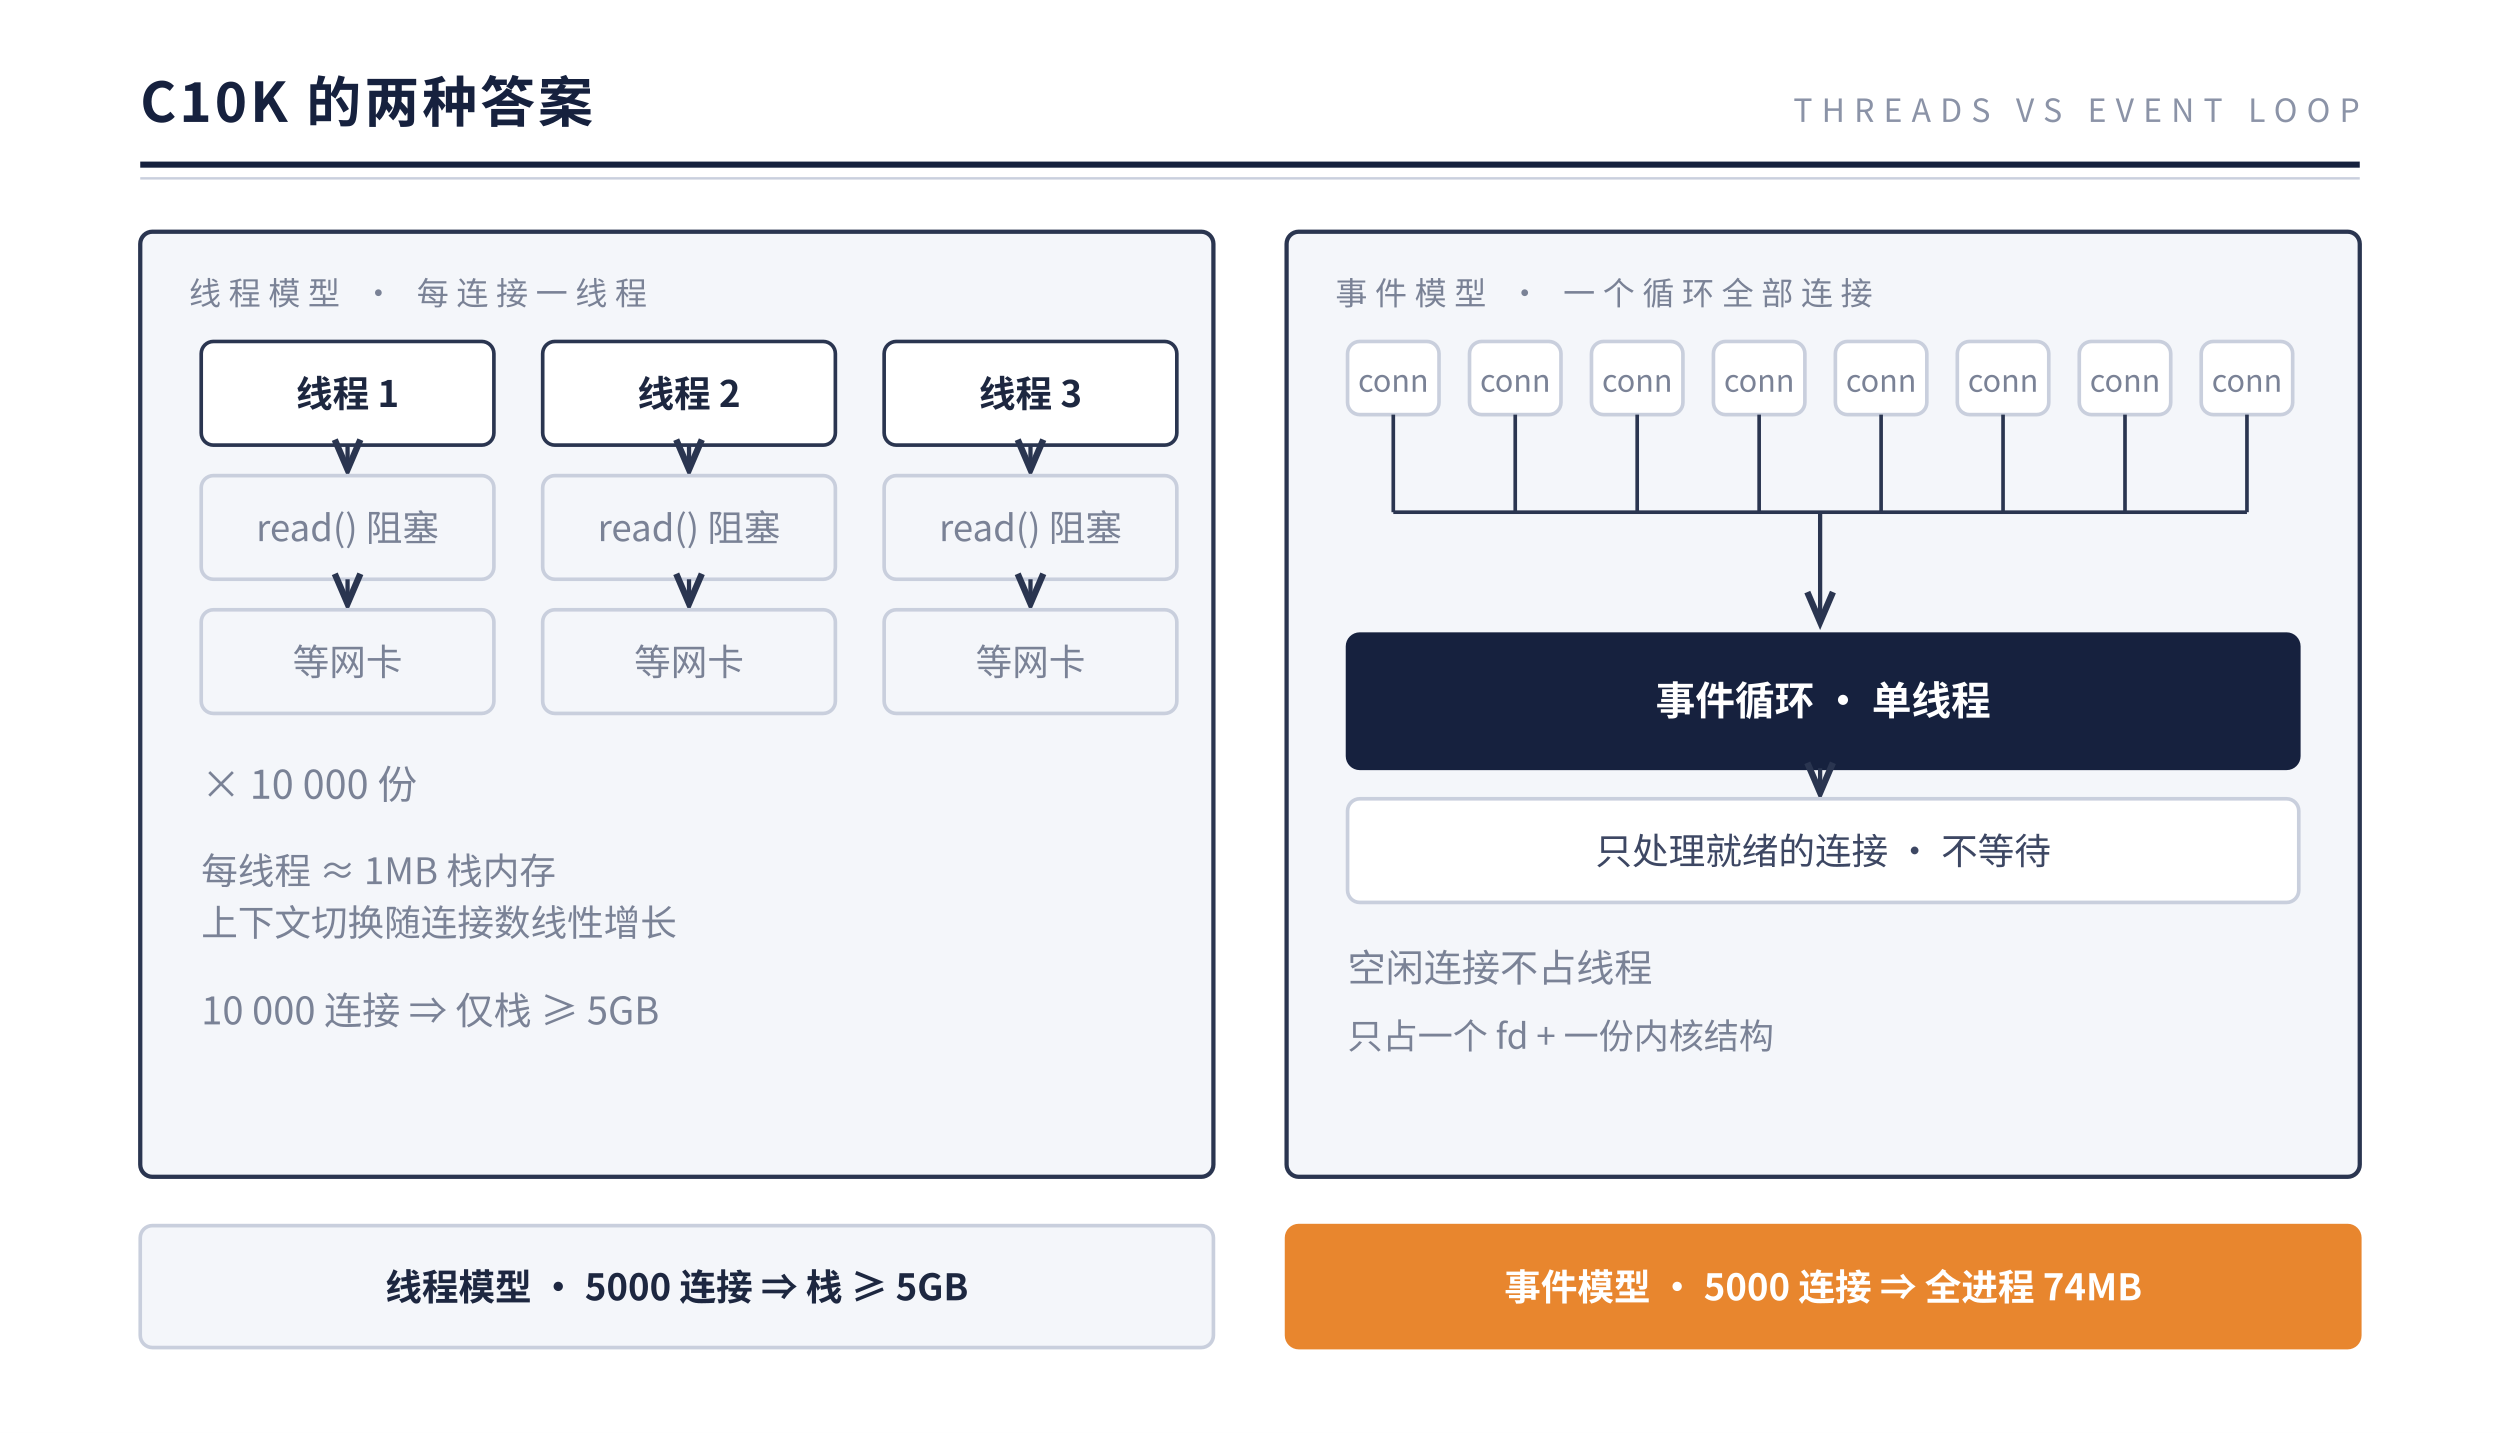
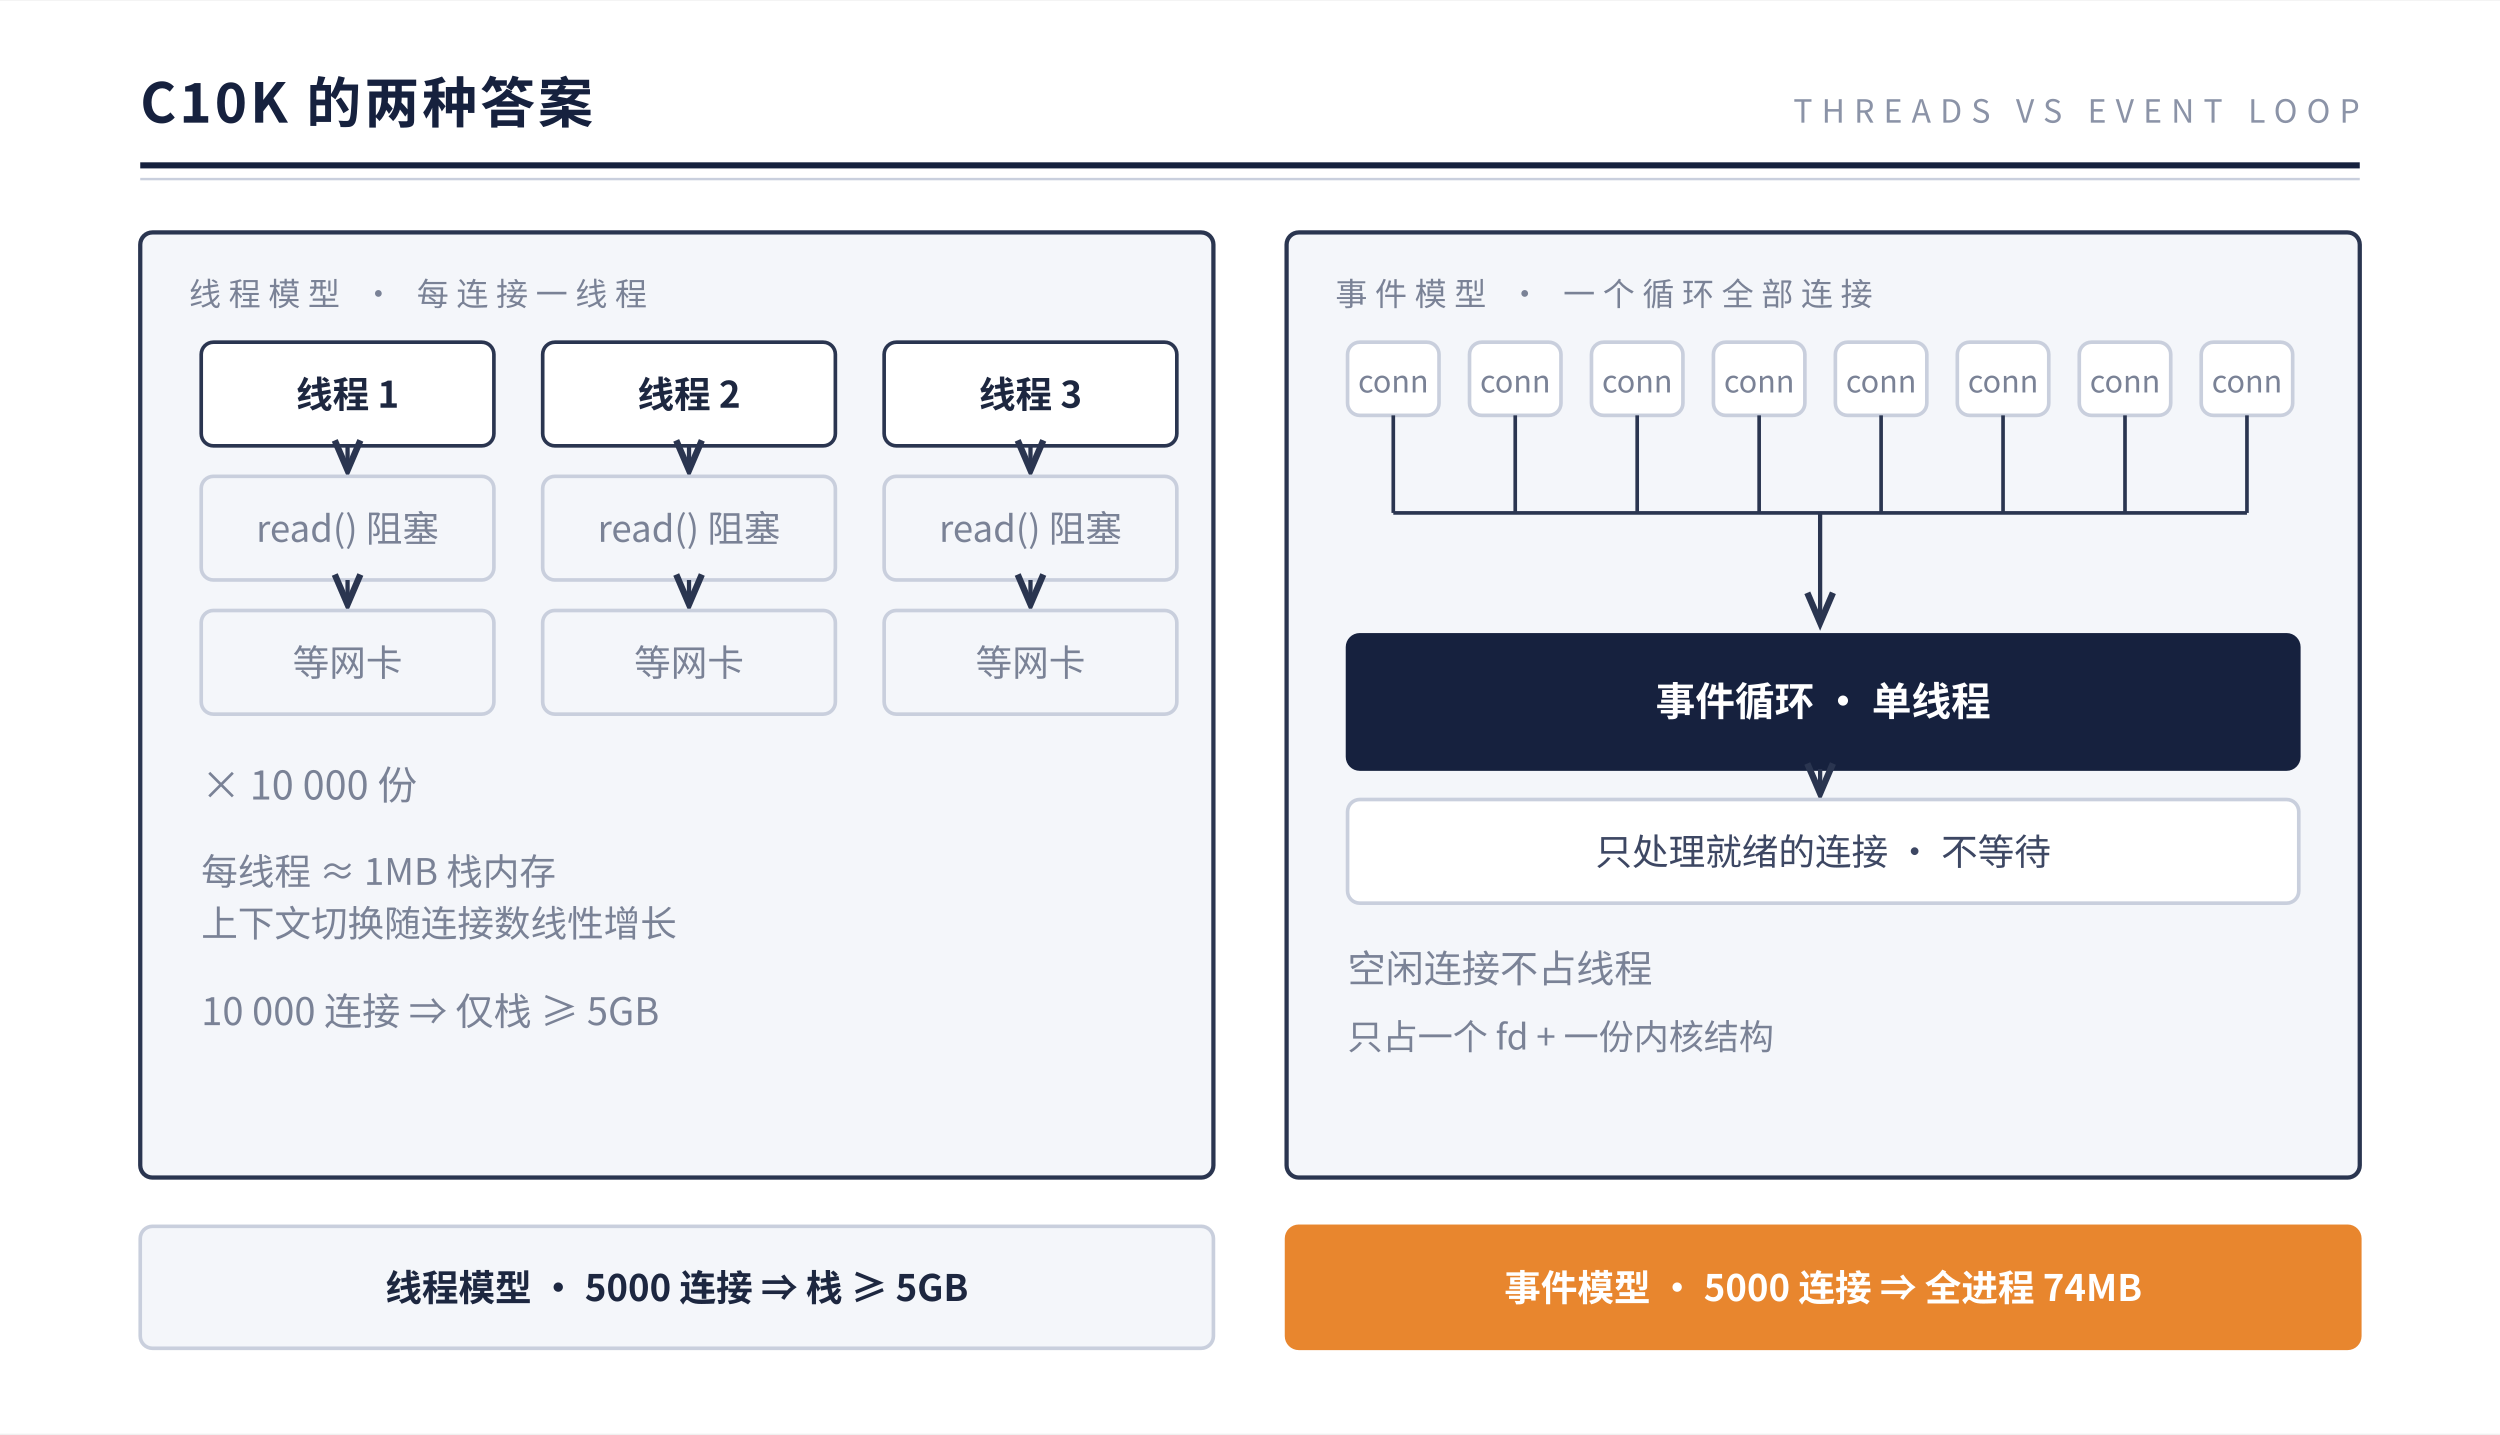
- <svg xmlns="http://www.w3.org/2000/svg" width="820" height="470" viewBox="0 0 820 470" font-family="'Source Han Sans SC','Noto Sans CJK SC',sans-serif">
+ <svg xmlns="http://www.w3.org/2000/svg" viewBox="0 0 820 470" width="800" height="459" font-family="'Source Han Sans SC','Noto Sans CJK SC',sans-serif">
  <defs>
    <marker id="ar" markerWidth="10" markerHeight="10" refX="8" refY="4" orient="auto">
      <path d="M1,1 L8,4 L1,7" fill="none" stroke="#2a3550" stroke-width="1.5" />
    </marker>
    <marker id="ara" markerWidth="10" markerHeight="10" refX="8" refY="4" orient="auto">
      <path d="M1,1 L8,4 L1,7" fill="none" stroke="#e8862e" stroke-width="1.5" />
    </marker>
  </defs>
  <rect x="0" y="0" width="820" height="470" fill="#ffffff" />
  <text x="46" y="40" font-size="18" fill="#16213e" font-weight="800" letter-spacing="1">C10K 的两种答案</text>
  <text x="774" y="40" text-anchor="end" font-size="10.5" fill="#8b93a7" letter-spacing="3">THREADS VS EVENT LOOP</text>
  <line x1="46" y1="54" x2="774" y2="54" stroke="#16213e" stroke-width="2" />
  <line x1="46" y1="58.5" x2="774" y2="58.5" stroke="#c9cfdd" stroke-width="0.8" />
  <rect x="46" y="76" width="352" height="310" rx="4" fill="#f4f6fa" stroke="#2a3550" stroke-width="1.4" />
  <text x="62" y="100" font-size="10.5" fill="#7a8296" letter-spacing="2.5">线程模型 · 每连接一线程</text>
  <rect x="66" y="112" width="96" height="34" rx="4" fill="#ffffff" stroke="#2a3550" stroke-width="1.2" />
  <text x="114.0" y="133.5" text-anchor="middle" font-size="12" fill="#1d2740" font-weight="700">线程 1</text>
  <line x1="114" y1="146" x2="114" y2="154" stroke="#2a3550" stroke-width="1.4" fill="none" marker-end="url(#ar)" />
  <rect x="66" y="156" width="96" height="34" rx="4" fill="#f4f6fa" stroke="#c9cfdd" stroke-width="1.2" />
  <text x="114.0" y="177.5" text-anchor="middle" font-size="12" fill="#7a8296">read() 阻塞</text>
  <line x1="114" y1="190" x2="114" y2="198" stroke="#2a3550" stroke-width="1.4" fill="none" marker-end="url(#ar)" />
  <rect x="66" y="200" width="96" height="34" rx="4" fill="#f4f6fa" stroke="#c9cfdd" stroke-width="1.2" />
  <text x="114.0" y="221.5" text-anchor="middle" font-size="12" fill="#7a8296">等网卡</text>
  <rect x="178" y="112" width="96" height="34" rx="4" fill="#ffffff" stroke="#2a3550" stroke-width="1.2" />
  <text x="226.0" y="133.5" text-anchor="middle" font-size="12" fill="#1d2740" font-weight="700">线程 2</text>
  <line x1="226" y1="146" x2="226" y2="154" stroke="#2a3550" stroke-width="1.4" fill="none" marker-end="url(#ar)" />
  <rect x="178" y="156" width="96" height="34" rx="4" fill="#f4f6fa" stroke="#c9cfdd" stroke-width="1.2" />
  <text x="226.0" y="177.5" text-anchor="middle" font-size="12" fill="#7a8296">read() 阻塞</text>
  <line x1="226" y1="190" x2="226" y2="198" stroke="#2a3550" stroke-width="1.4" fill="none" marker-end="url(#ar)" />
  <rect x="178" y="200" width="96" height="34" rx="4" fill="#f4f6fa" stroke="#c9cfdd" stroke-width="1.2" />
  <text x="226.0" y="221.5" text-anchor="middle" font-size="12" fill="#7a8296">等网卡</text>
  <rect x="290" y="112" width="96" height="34" rx="4" fill="#ffffff" stroke="#2a3550" stroke-width="1.2" />
  <text x="338.0" y="133.5" text-anchor="middle" font-size="12" fill="#1d2740" font-weight="700">线程 3</text>
  <line x1="338" y1="146" x2="338" y2="154" stroke="#2a3550" stroke-width="1.4" fill="none" marker-end="url(#ar)" />
  <rect x="290" y="156" width="96" height="34" rx="4" fill="#f4f6fa" stroke="#c9cfdd" stroke-width="1.2" />
  <text x="338.0" y="177.5" text-anchor="middle" font-size="12" fill="#7a8296">read() 阻塞</text>
  <line x1="338" y1="190" x2="338" y2="198" stroke="#2a3550" stroke-width="1.4" fill="none" marker-end="url(#ar)" />
  <rect x="290" y="200" width="96" height="34" rx="4" fill="#f4f6fa" stroke="#c9cfdd" stroke-width="1.2" />
  <text x="338.0" y="221.5" text-anchor="middle" font-size="12" fill="#7a8296">等网卡</text>
  <text x="66" y="262" font-size="13" fill="#7a8296">× 10 000 份</text>
  <text x="66" y="290" font-size="12" fill="#7a8296">每线程 ≈ 1MB 栈内存</text>
  <text x="66" y="307" font-size="12" fill="#7a8296">上下文切换随连接数线性增长</text>
  <text x="66" y="336" font-size="12.5" fill="#7a8296">10 000 连接 ⇒ 仅栈 ≥ 5GB</text>
  <rect x="422" y="76" width="352" height="310" rx="4" fill="#f4f6fa" stroke="#2a3550" stroke-width="1.4" />
  <text x="438" y="100" font-size="10.5" fill="#7a8296" letter-spacing="2.5">事件模型 · 一个循环全部连接</text>
  <rect x="442" y="112" width="30" height="24" rx="4" fill="#ffffff" stroke="#c9cfdd" stroke-width="1.2" />
  <text x="457.0" y="128.5" text-anchor="middle" font-size="10" fill="#7a8296">conn</text>
  <line x1="457" y1="136" x2="457" y2="168" stroke="#2a3550" stroke-width="1.2" />
  <rect x="482" y="112" width="30" height="24" rx="4" fill="#ffffff" stroke="#c9cfdd" stroke-width="1.2" />
  <text x="497.0" y="128.5" text-anchor="middle" font-size="10" fill="#7a8296">conn</text>
  <line x1="497" y1="136" x2="497" y2="168" stroke="#2a3550" stroke-width="1.2" />
  <rect x="522" y="112" width="30" height="24" rx="4" fill="#ffffff" stroke="#c9cfdd" stroke-width="1.2" />
  <text x="537.0" y="128.5" text-anchor="middle" font-size="10" fill="#7a8296">conn</text>
  <line x1="537" y1="136" x2="537" y2="168" stroke="#2a3550" stroke-width="1.2" />
  <rect x="562" y="112" width="30" height="24" rx="4" fill="#ffffff" stroke="#c9cfdd" stroke-width="1.2" />
  <text x="577.0" y="128.5" text-anchor="middle" font-size="10" fill="#7a8296">conn</text>
  <line x1="577" y1="136" x2="577" y2="168" stroke="#2a3550" stroke-width="1.2" />
  <rect x="602" y="112" width="30" height="24" rx="4" fill="#ffffff" stroke="#c9cfdd" stroke-width="1.2" />
  <text x="617.0" y="128.5" text-anchor="middle" font-size="10" fill="#7a8296">conn</text>
  <line x1="617" y1="136" x2="617" y2="168" stroke="#2a3550" stroke-width="1.2" />
  <rect x="642" y="112" width="30" height="24" rx="4" fill="#ffffff" stroke="#c9cfdd" stroke-width="1.2" />
  <text x="657.0" y="128.5" text-anchor="middle" font-size="10" fill="#7a8296">conn</text>
  <line x1="657" y1="136" x2="657" y2="168" stroke="#2a3550" stroke-width="1.2" />
  <rect x="682" y="112" width="30" height="24" rx="4" fill="#ffffff" stroke="#c9cfdd" stroke-width="1.2" />
  <text x="697.0" y="128.5" text-anchor="middle" font-size="10" fill="#7a8296">conn</text>
  <line x1="697" y1="136" x2="697" y2="168" stroke="#2a3550" stroke-width="1.2" />
  <rect x="722" y="112" width="30" height="24" rx="4" fill="#ffffff" stroke="#c9cfdd" stroke-width="1.2" />
  <text x="737.0" y="128.5" text-anchor="middle" font-size="10" fill="#7a8296">conn</text>
  <line x1="737" y1="136" x2="737" y2="168" stroke="#2a3550" stroke-width="1.2" />
  <line x1="457" y1="168" x2="737" y2="168" stroke="#2a3550" stroke-width="1.2" />
  <line x1="597" y1="168" x2="597" y2="204" stroke="#2a3550" stroke-width="1.4" fill="none" marker-end="url(#ar)" />
  <rect x="442" y="208" width="312" height="44" rx="4" fill="#16213e" stroke="#16213e" stroke-width="1.2" />
  <text x="598.0" y="234.5" text-anchor="middle" font-size="13" fill="#ffffff" font-weight="700">事件循环 · 单线程</text>
  <line x1="597" y1="252" x2="597" y2="260" stroke="#2a3550" stroke-width="1.4" fill="none" marker-end="url(#ar)" />
  <rect x="442" y="262" width="312" height="34" rx="4" fill="#ffffff" stroke="#c9cfdd" stroke-width="1.2" />
  <text x="598.0" y="283.5" text-anchor="middle" font-size="12" fill="#3d4763">只处理就绪的连接 · 不等待</text>
  <text x="442" y="322" font-size="12.5" fill="#7a8296">空闲连接不占线程</text>
  <text x="442" y="344" font-size="11.5" fill="#7a8296">只占一个 fd + 一份内核结构</text>
  <rect x="46" y="402" width="352" height="40" rx="4" fill="#f4f6fa" stroke="#c9cfdd" stroke-width="1.2" />
  <text x="222.0" y="426.5" text-anchor="middle" font-size="12" fill="#1d2740" font-weight="700">线程模型 · 5000 连接 ⇒ 栈 ≥ 5GB</text>
  <rect x="422" y="402" width="352" height="40" rx="4" fill="#e8862e" stroke="#e8862e" stroke-width="1.2" />
  <text x="598.0" y="426.5" text-anchor="middle" font-size="12" fill="#ffffff" font-weight="700">事件模型 · 5000 连接 ⇒ 全进程 74MB</text>
</svg>
